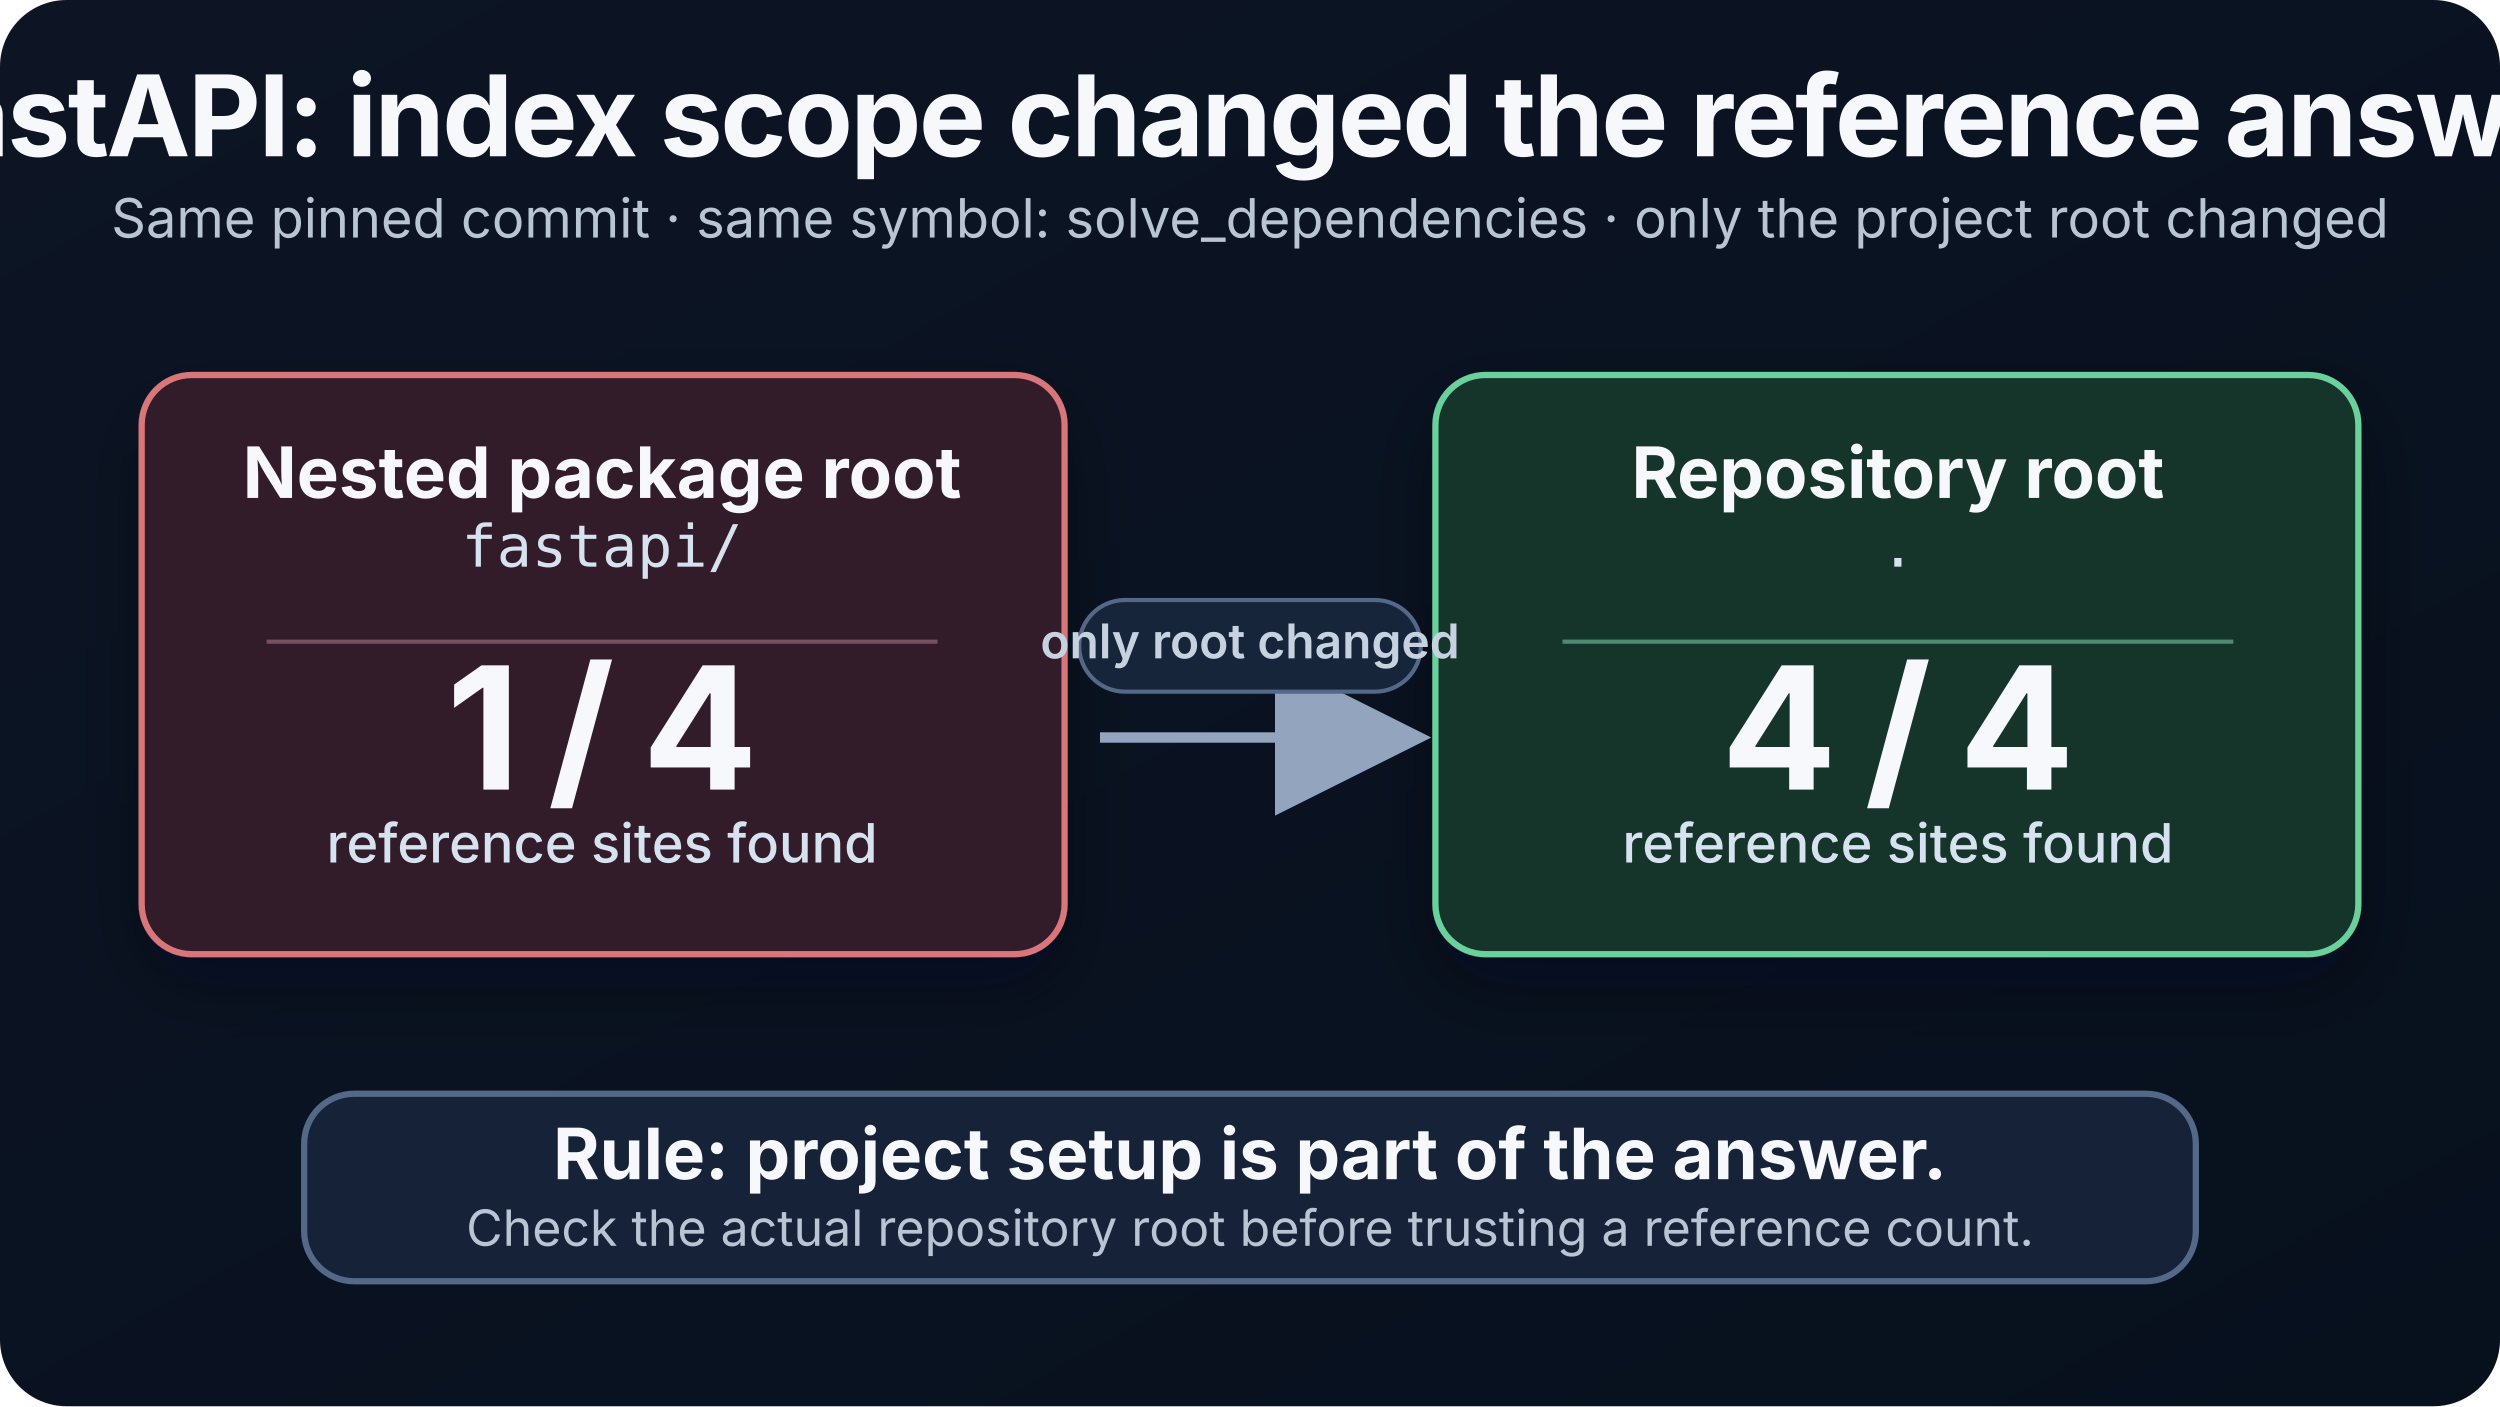
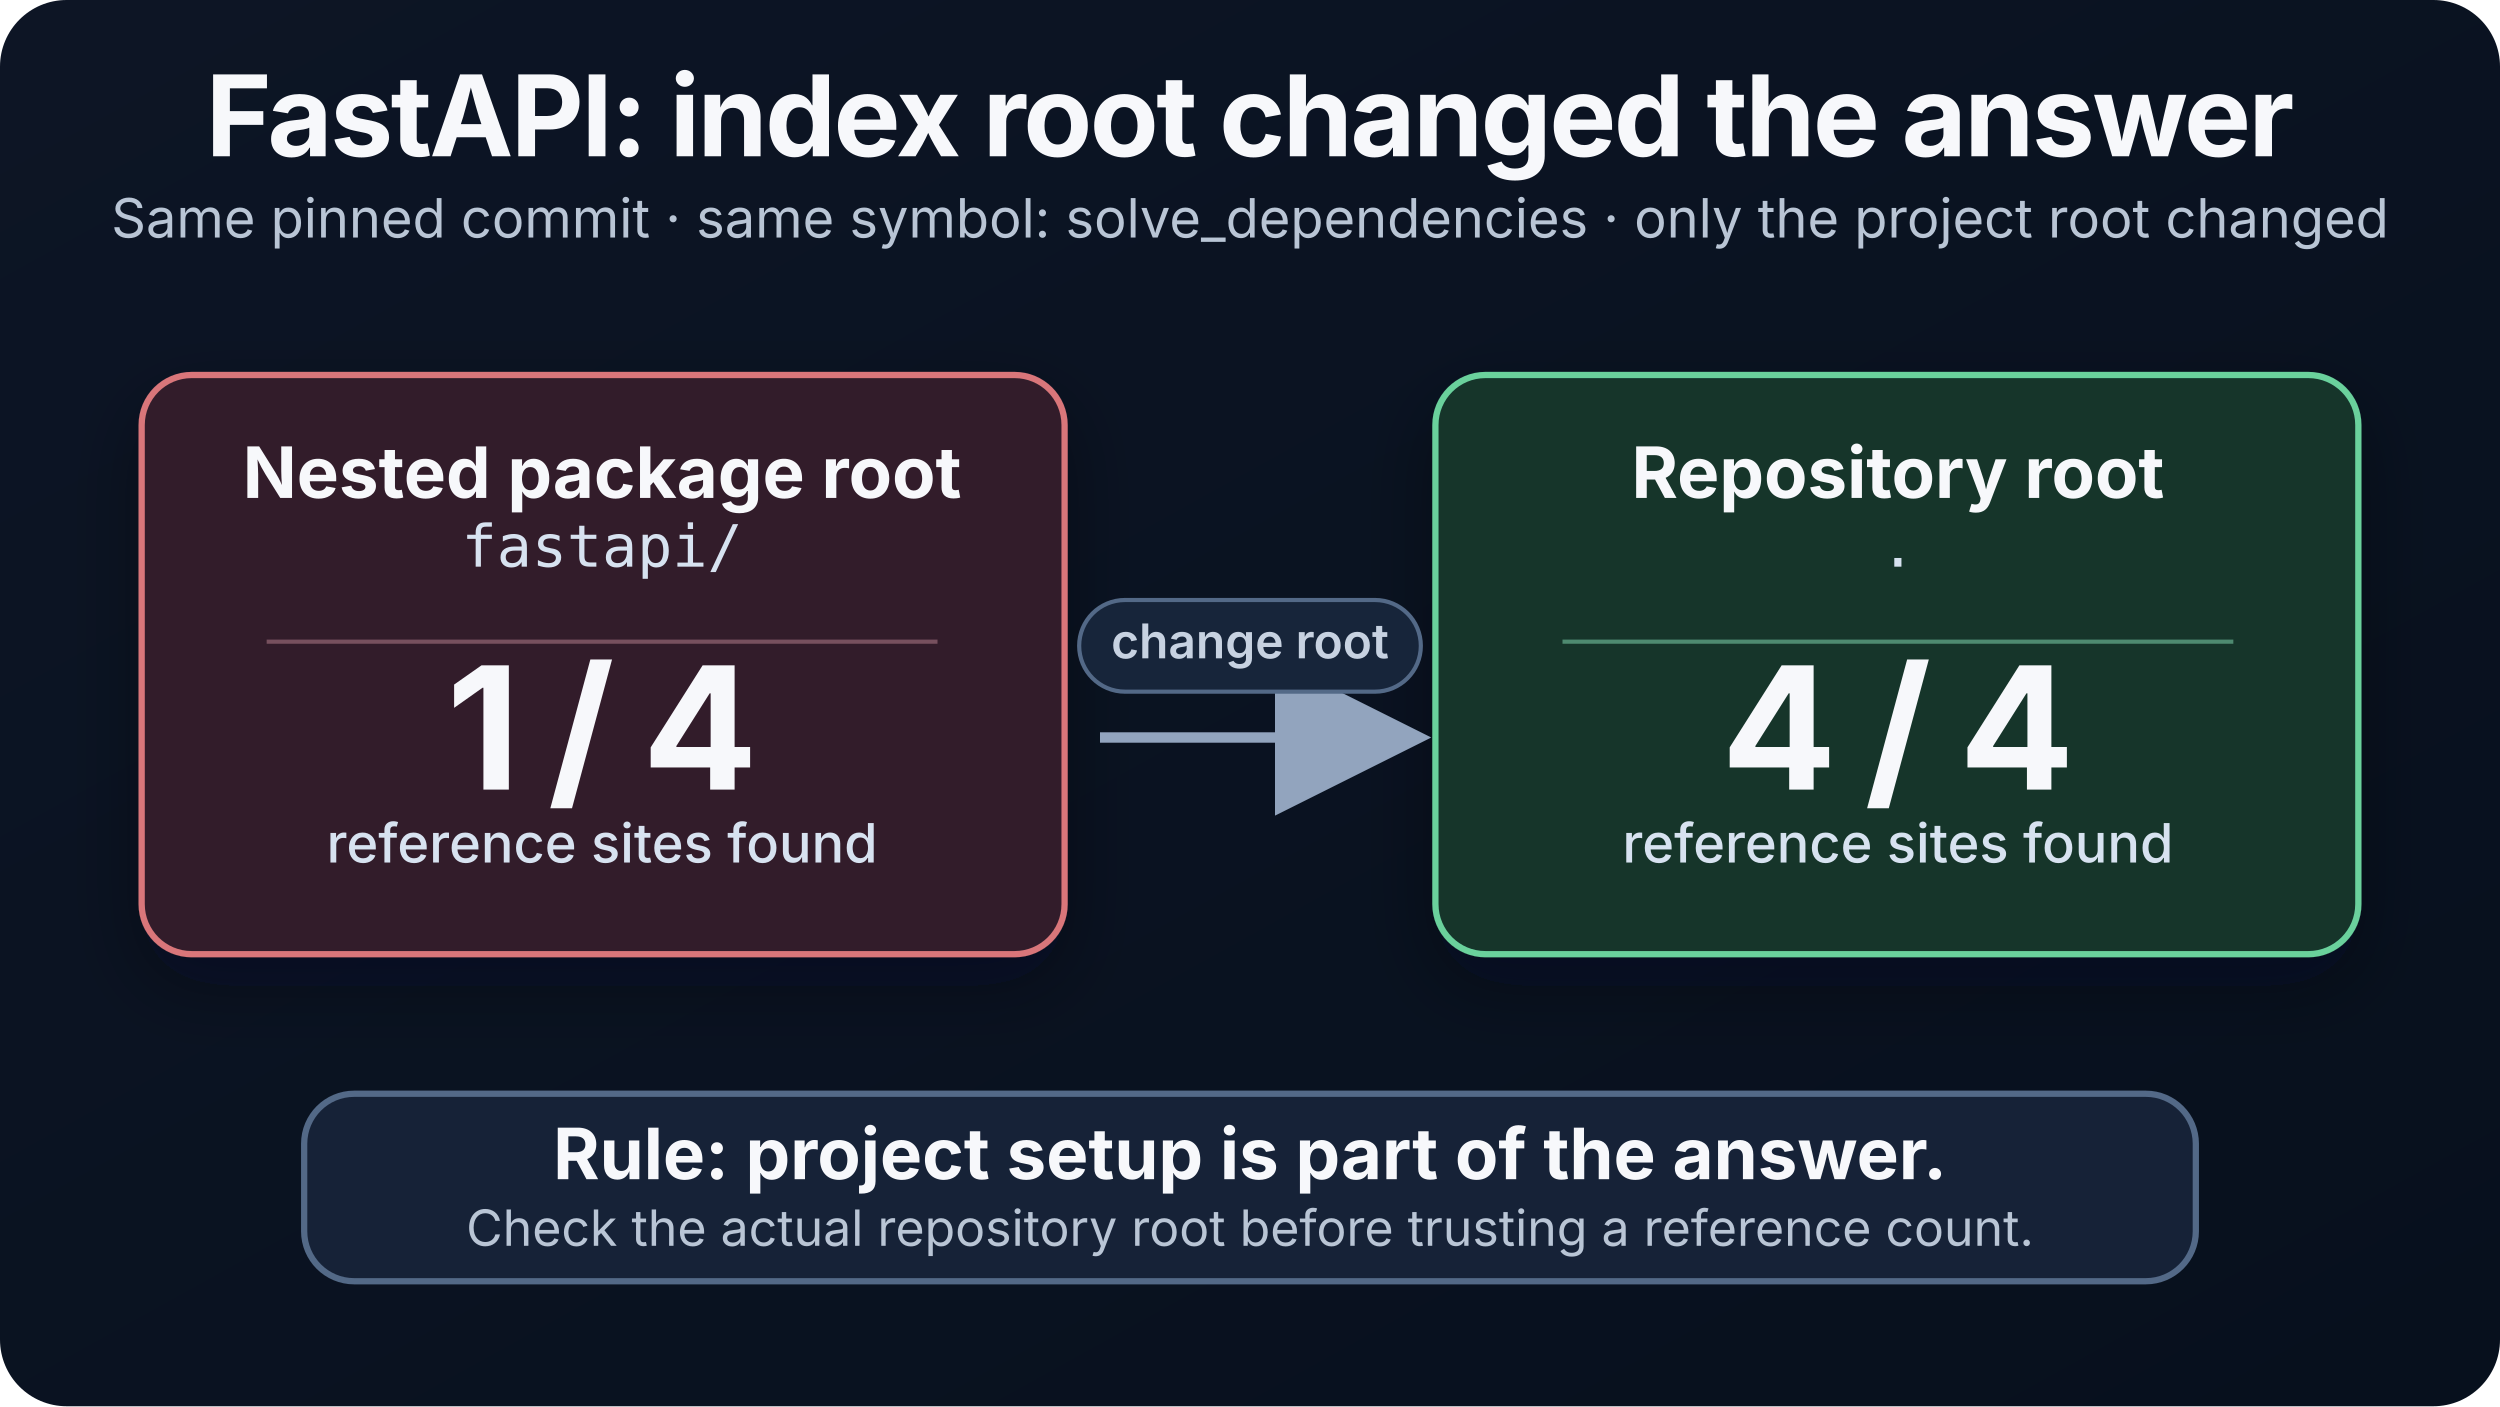
<svg xmlns="http://www.w3.org/2000/svg" width="1200" height="675" viewBox="0 0 1200 675" role="img" aria-labelledby="title desc">
  <defs>
    <linearGradient id="bg" x1="0" y1="0" x2="1" y2="1">
      <stop offset="0" stop-color="#0d1525" />
      <stop offset="1" stop-color="#07101d" />
    </linearGradient>
    <filter id="shadow" x="-20%" y="-20%" width="140%" height="140%">
      <feDropShadow dx="0" dy="14" stdDeviation="18" flood-color="#000814" flood-opacity="0.35" />
    </filter>
    <marker id="arrow" markerWidth="15" markerHeight="15" refX="12" refY="7.5" orient="auto">
      <path d="M0,0 L15,7.5 L0,15 Z" fill="#92a4be" />
    </marker>
    <style>
-       .title { font: 700 54px Inter, Arial, sans-serif; fill: #f7f8fb; letter-spacing: -1.2px; }
-       .subtitle { font: 400 26px Inter, Arial, sans-serif; fill: #b9c5d5; }
-       .card-title { font: 650 34px Inter, Arial, sans-serif; fill: #f7f8fb; }
-       .card-code { font: 500 28px ui-monospace, SFMono-Regular, Menlo, monospace; fill: #d7e2f0; }
-       .card-note { font: 400 25px Inter, Arial, sans-serif; fill: #bdc9d8; }
-       .number { font: 750 82px Inter, Arial, sans-serif; fill: #f7f8fb; letter-spacing: -3px; }
-       .number-note { font: 500 26px Inter, Arial, sans-serif; fill: #d7e2f0; }
-       .arrow-label { font: 600 23px Inter, Arial, sans-serif; fill: #c7d2e1; }
-       .footer { font: 650 34px Inter, Arial, sans-serif; fill: #f7f8fb; }
-       .footer-note { font: 400 24px Inter, Arial, sans-serif; fill: #b9c5d5; }
+       .title { font-family: Inter, Arial, sans-serif; font-size: 54px; font-weight: 700; fill: #f7f8fb; letter-spacing: -1.2px; }
+       .subtitle { font-family: Inter, Arial, sans-serif; font-size: 26px; font-weight: 400; fill: #b9c5d5; }
+       .card-title { font-family: Inter, Arial, sans-serif; font-size: 34px; font-weight: 700; fill: #f7f8fb; }
+       .card-code { font-family: ui-monospace, SFMono-Regular, Menlo, monospace; font-size: 28px; font-weight: 500; fill: #d7e2f0; }
+       .card-note { font-family: Inter, Arial, sans-serif; font-size: 25px; font-weight: 400; fill: #bdc9d8; }
+       .number { font-family: Inter, Arial, sans-serif; font-size: 82px; font-weight: 700; fill: #f7f8fb; letter-spacing: -3px; }
+       .number-note { font-family: Inter, Arial, sans-serif; font-size: 26px; font-weight: 500; fill: #d7e2f0; }
+       .arrow-label { font-family: Inter, Arial, sans-serif; font-size: 23px; font-weight: 600; fill: #c7d2e1; }
+       .footer { font-family: Inter, Arial, sans-serif; font-size: 34px; font-weight: 700; fill: #f7f8fb; }
+       .footer-note { font-family: Inter, Arial, sans-serif; font-size: 24px; font-weight: 400; fill: #b9c5d5; }
    </style>
  </defs>
  <rect width="1200" height="675" fill="url(#bg)" rx="32" />
-   <text class="title" x="600" y="75" text-anchor="middle">FastAPI: index scope changed the reference answer</text>
+   <text class="title" x="600" y="75" text-anchor="middle">FastAPI: index root changed the answer</text>
  <text class="subtitle" x="600" y="114" text-anchor="middle">Same pinned commit · same symbol: solve_dependencies · only the project root changed</text>
  <g filter="url(#shadow)">
    <rect x="68" y="180" width="443" height="278" rx="24" fill="#301f2c" stroke="#d9767a" stroke-width="3" />
    <rect x="689" y="180" width="443" height="278" rx="24" fill="#13352c" stroke="#6bd19c" stroke-width="3" />
  </g>
  <text class="card-title" x="289" y="239" text-anchor="middle">Nested package root</text>
  <text class="card-code" x="289" y="272" text-anchor="middle">fastapi/</text>
  <line x1="128" y1="308" x2="450" y2="308" stroke="#77505e" stroke-width="2" />
  <text class="number" x="289" y="379" text-anchor="middle">1 / 4</text>
  <text class="number-note" x="289" y="414" text-anchor="middle">reference sites found</text>
  <text class="card-title" x="911" y="239" text-anchor="middle">Repository root</text>
  <text class="card-code" x="911" y="272" text-anchor="middle">.</text>
  <line x1="750" y1="308" x2="1072" y2="308" stroke="#4e8a70" stroke-width="2" />
  <text class="number" x="911" y="379" text-anchor="middle">4 / 4</text>
  <text class="number-note" x="911" y="414" text-anchor="middle">reference sites found</text>
  <path d="M528 354 H672" stroke="#92a4be" stroke-width="5" fill="none" marker-end="url(#arrow)" />
  <rect x="518" y="288" width="164" height="44" rx="22" fill="#17253a" stroke="#536987" stroke-width="2" />
-   <text class="arrow-label" x="600" y="316" text-anchor="middle">only root changed</text>
+   <text class="arrow-label" x="600" y="316" text-anchor="middle">change root</text>
  <rect x="146" y="525" width="908" height="90" rx="24" fill="#162237" stroke="#536987" stroke-width="3" />
  <text class="footer" x="600" y="566" text-anchor="middle">Rule: project setup is part of the answer.</text>
  <text class="footer-note" x="600" y="598" text-anchor="middle">Check the actual repository root before trusting a reference count.</text>
</svg>
